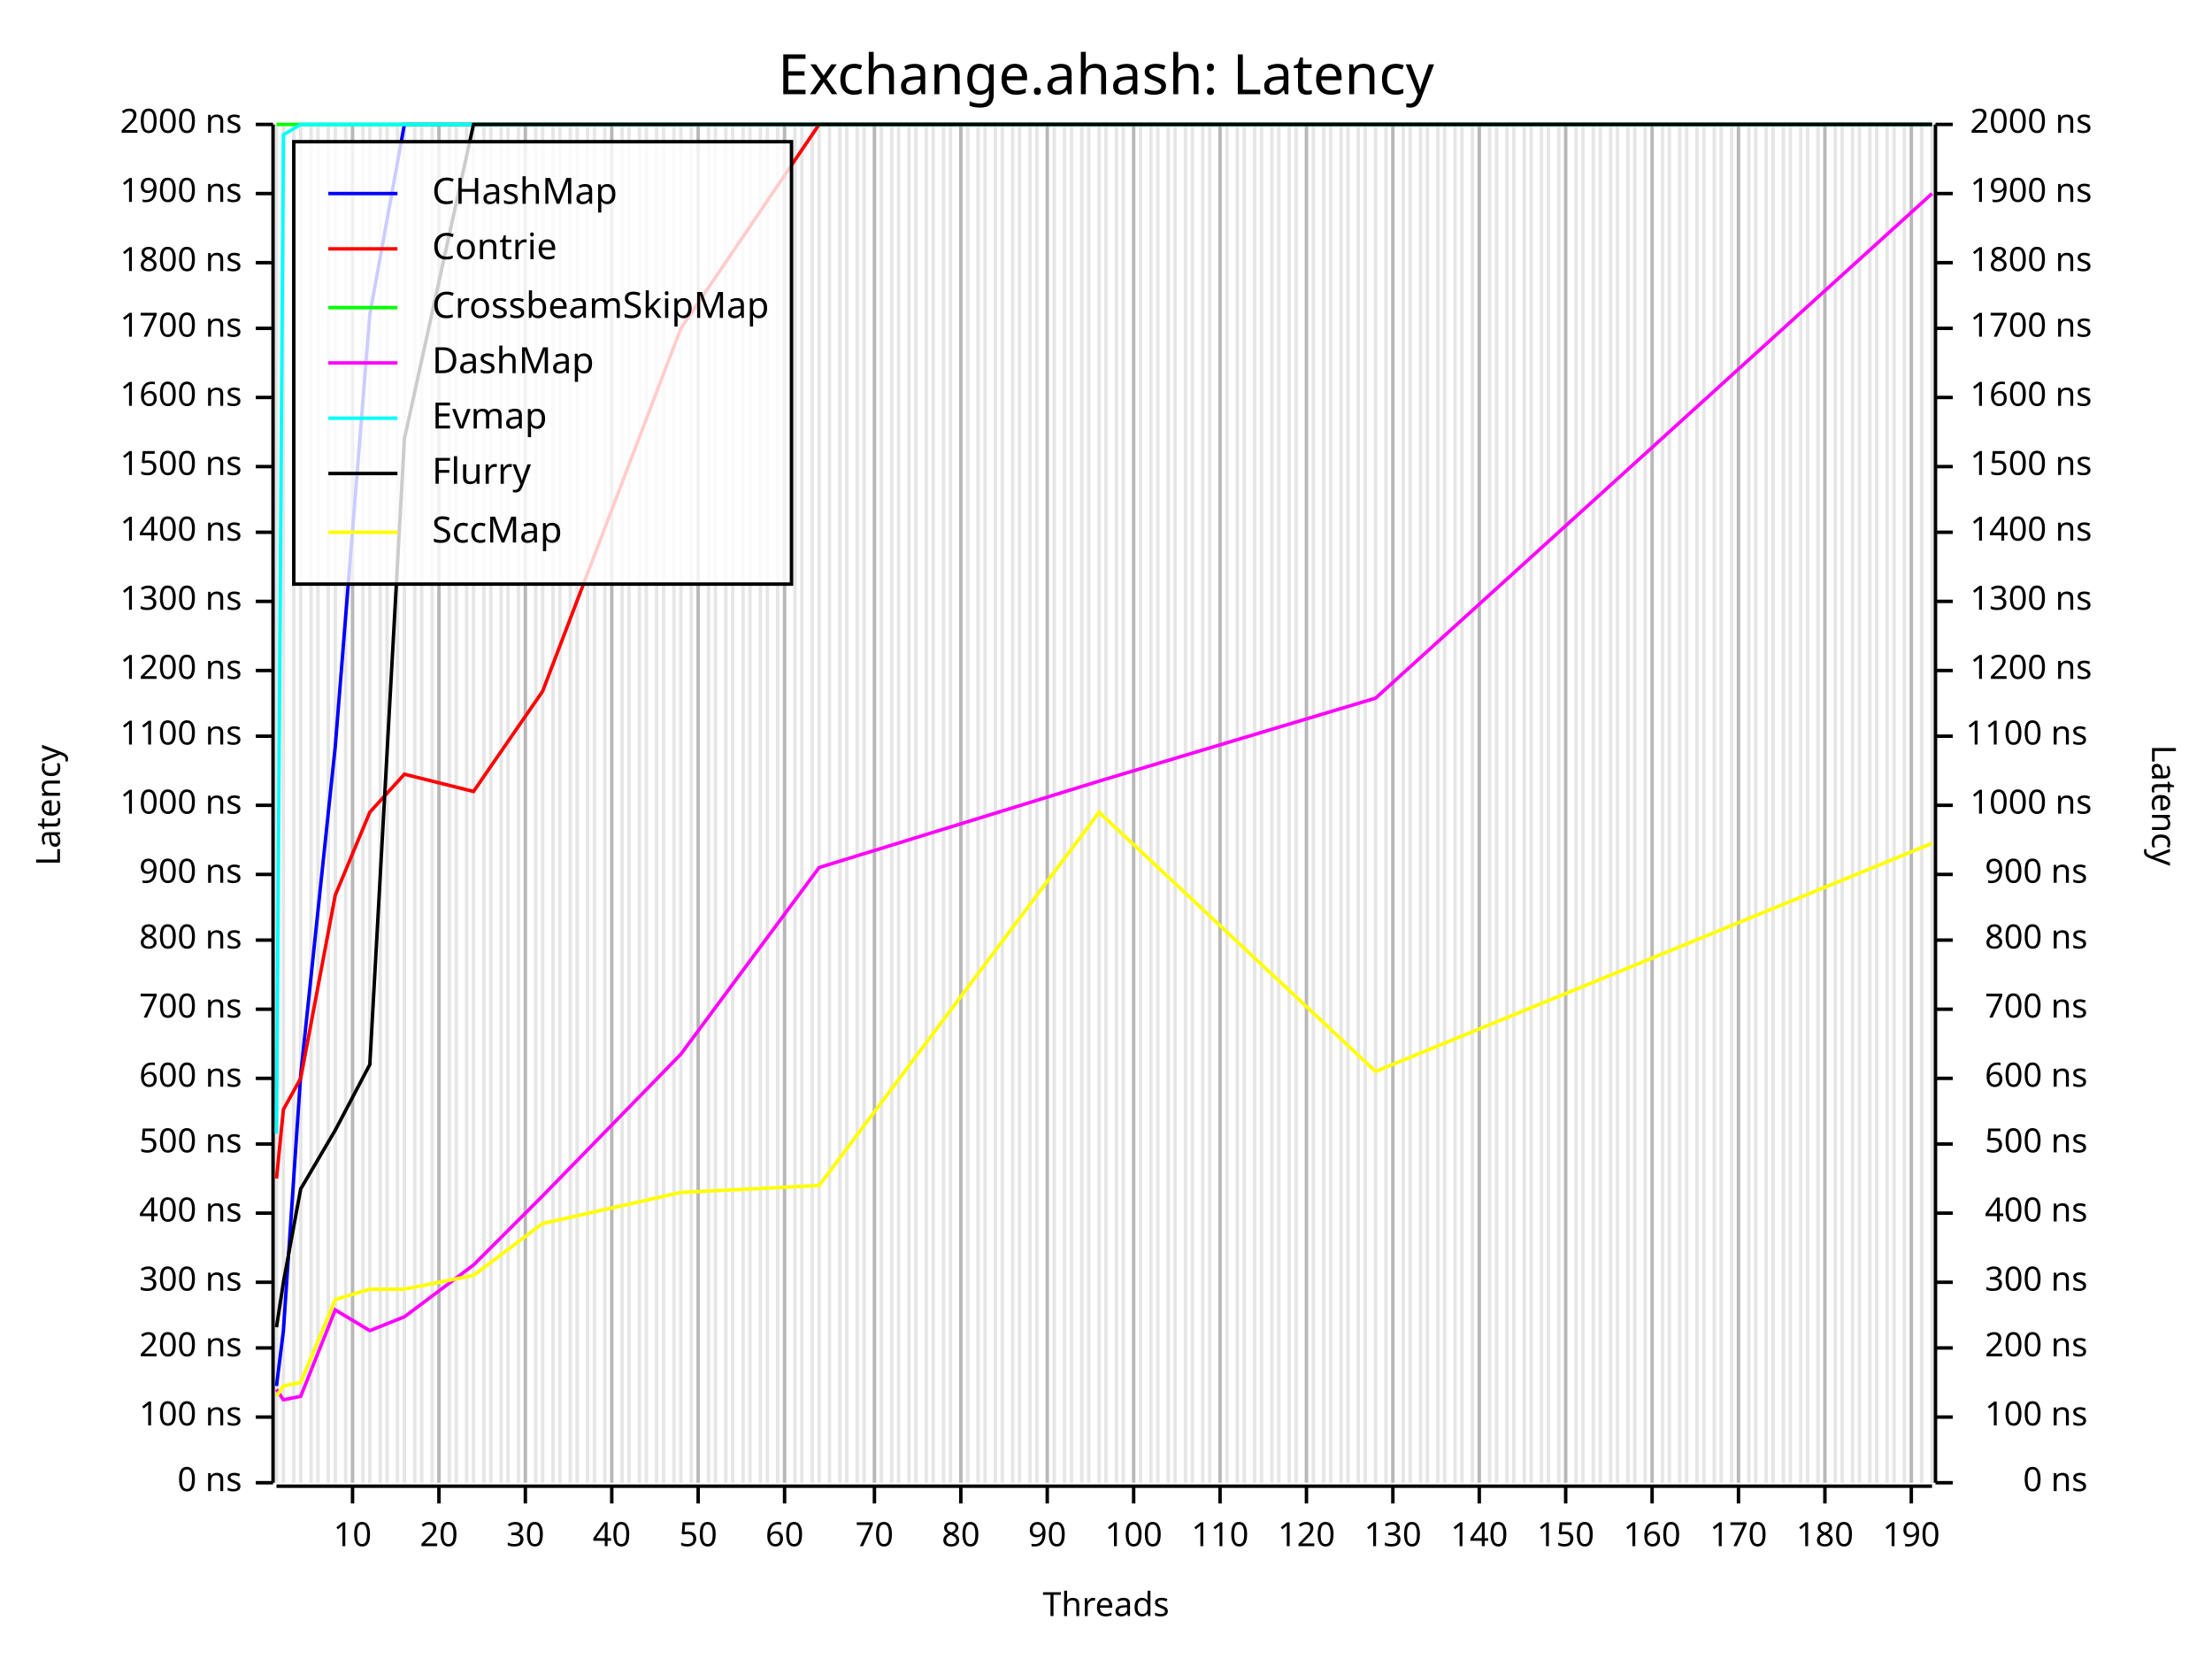
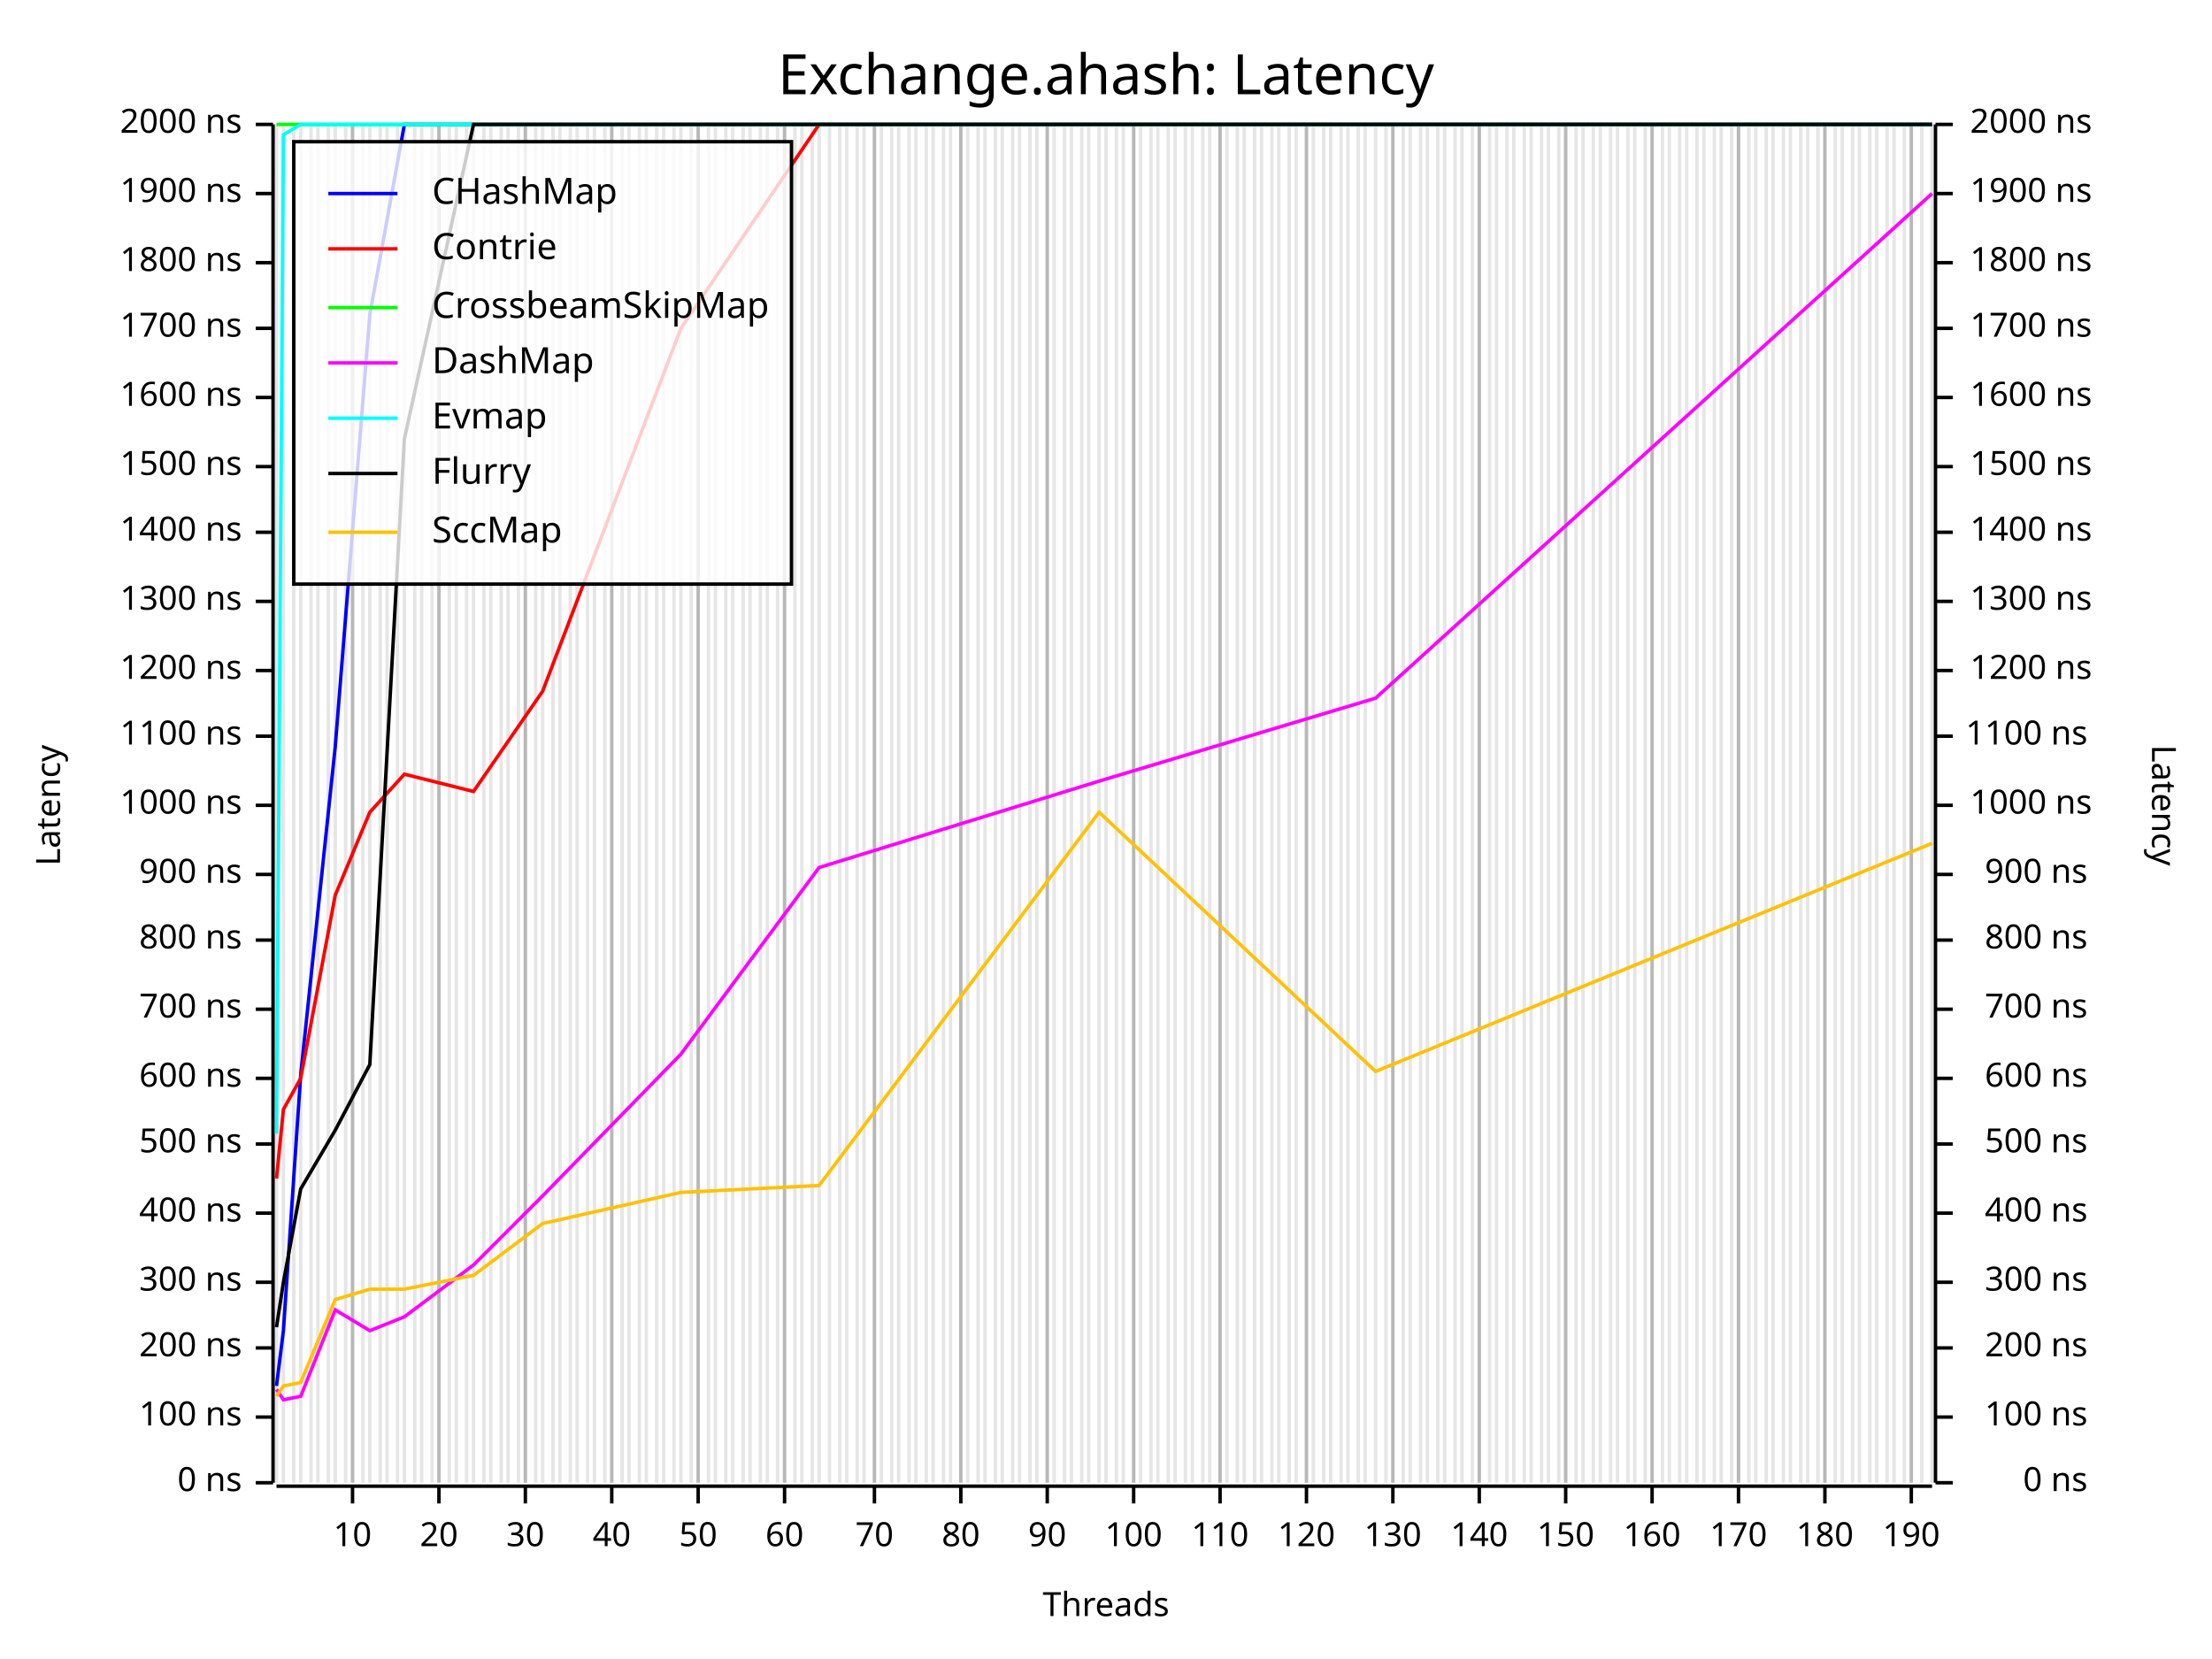
<svg xmlns="http://www.w3.org/2000/svg" width="640" height="480" viewBox="0 0 640 480">
  <rect x="0" y="0" width="640" height="480" opacity="1" fill="#FFFFFF" stroke="none" />
  <text x="320" y="15" dy="0.76em" text-anchor="middle" font-family="Fira Code" font-size="16.129" opacity="1" fill="#000000">
Exchange.ahash: Latency
</text>
  <line opacity="0.1" stroke="#000000" stroke-width="1" x1="80" y1="429" x2="80" y2="36" />
  <line opacity="0.1" stroke="#000000" stroke-width="1" x1="82" y1="429" x2="82" y2="36" />
  <line opacity="0.1" stroke="#000000" stroke-width="1" x1="85" y1="429" x2="85" y2="36" />
  <line opacity="0.1" stroke="#000000" stroke-width="1" x1="87" y1="429" x2="87" y2="36" />
  <line opacity="0.1" stroke="#000000" stroke-width="1" x1="90" y1="429" x2="90" y2="36" />
  <line opacity="0.1" stroke="#000000" stroke-width="1" x1="92" y1="429" x2="92" y2="36" />
  <line opacity="0.1" stroke="#000000" stroke-width="1" x1="95" y1="429" x2="95" y2="36" />
  <line opacity="0.1" stroke="#000000" stroke-width="1" x1="97" y1="429" x2="97" y2="36" />
  <line opacity="0.1" stroke="#000000" stroke-width="1" x1="100" y1="429" x2="100" y2="36" />
  <line opacity="0.1" stroke="#000000" stroke-width="1" x1="102" y1="429" x2="102" y2="36" />
  <line opacity="0.1" stroke="#000000" stroke-width="1" x1="105" y1="429" x2="105" y2="36" />
  <line opacity="0.1" stroke="#000000" stroke-width="1" x1="107" y1="429" x2="107" y2="36" />
  <line opacity="0.1" stroke="#000000" stroke-width="1" x1="110" y1="429" x2="110" y2="36" />
  <line opacity="0.1" stroke="#000000" stroke-width="1" x1="112" y1="429" x2="112" y2="36" />
  <line opacity="0.1" stroke="#000000" stroke-width="1" x1="115" y1="429" x2="115" y2="36" />
  <line opacity="0.1" stroke="#000000" stroke-width="1" x1="117" y1="429" x2="117" y2="36" />
  <line opacity="0.1" stroke="#000000" stroke-width="1" x1="120" y1="429" x2="120" y2="36" />
  <line opacity="0.1" stroke="#000000" stroke-width="1" x1="122" y1="429" x2="122" y2="36" />
  <line opacity="0.1" stroke="#000000" stroke-width="1" x1="125" y1="429" x2="125" y2="36" />
  <line opacity="0.1" stroke="#000000" stroke-width="1" x1="127" y1="429" x2="127" y2="36" />
  <line opacity="0.1" stroke="#000000" stroke-width="1" x1="130" y1="429" x2="130" y2="36" />
  <line opacity="0.1" stroke="#000000" stroke-width="1" x1="132" y1="429" x2="132" y2="36" />
  <line opacity="0.1" stroke="#000000" stroke-width="1" x1="135" y1="429" x2="135" y2="36" />
  <line opacity="0.1" stroke="#000000" stroke-width="1" x1="137" y1="429" x2="137" y2="36" />
  <line opacity="0.1" stroke="#000000" stroke-width="1" x1="140" y1="429" x2="140" y2="36" />
  <line opacity="0.1" stroke="#000000" stroke-width="1" x1="142" y1="429" x2="142" y2="36" />
  <line opacity="0.1" stroke="#000000" stroke-width="1" x1="145" y1="429" x2="145" y2="36" />
  <line opacity="0.1" stroke="#000000" stroke-width="1" x1="147" y1="429" x2="147" y2="36" />
  <line opacity="0.1" stroke="#000000" stroke-width="1" x1="150" y1="429" x2="150" y2="36" />
  <line opacity="0.1" stroke="#000000" stroke-width="1" x1="152" y1="429" x2="152" y2="36" />
  <line opacity="0.1" stroke="#000000" stroke-width="1" x1="155" y1="429" x2="155" y2="36" />
  <line opacity="0.1" stroke="#000000" stroke-width="1" x1="157" y1="429" x2="157" y2="36" />
  <line opacity="0.1" stroke="#000000" stroke-width="1" x1="160" y1="429" x2="160" y2="36" />
  <line opacity="0.1" stroke="#000000" stroke-width="1" x1="162" y1="429" x2="162" y2="36" />
  <line opacity="0.1" stroke="#000000" stroke-width="1" x1="165" y1="429" x2="165" y2="36" />
  <line opacity="0.1" stroke="#000000" stroke-width="1" x1="167" y1="429" x2="167" y2="36" />
  <line opacity="0.1" stroke="#000000" stroke-width="1" x1="170" y1="429" x2="170" y2="36" />
  <line opacity="0.1" stroke="#000000" stroke-width="1" x1="172" y1="429" x2="172" y2="36" />
  <line opacity="0.1" stroke="#000000" stroke-width="1" x1="175" y1="429" x2="175" y2="36" />
  <line opacity="0.1" stroke="#000000" stroke-width="1" x1="177" y1="429" x2="177" y2="36" />
  <line opacity="0.1" stroke="#000000" stroke-width="1" x1="180" y1="429" x2="180" y2="36" />
  <line opacity="0.1" stroke="#000000" stroke-width="1" x1="182" y1="429" x2="182" y2="36" />
  <line opacity="0.1" stroke="#000000" stroke-width="1" x1="185" y1="429" x2="185" y2="36" />
  <line opacity="0.1" stroke="#000000" stroke-width="1" x1="187" y1="429" x2="187" y2="36" />
  <line opacity="0.1" stroke="#000000" stroke-width="1" x1="190" y1="429" x2="190" y2="36" />
  <line opacity="0.1" stroke="#000000" stroke-width="1" x1="192" y1="429" x2="192" y2="36" />
  <line opacity="0.1" stroke="#000000" stroke-width="1" x1="195" y1="429" x2="195" y2="36" />
  <line opacity="0.1" stroke="#000000" stroke-width="1" x1="197" y1="429" x2="197" y2="36" />
  <line opacity="0.1" stroke="#000000" stroke-width="1" x1="200" y1="429" x2="200" y2="36" />
  <line opacity="0.1" stroke="#000000" stroke-width="1" x1="202" y1="429" x2="202" y2="36" />
  <line opacity="0.1" stroke="#000000" stroke-width="1" x1="205" y1="429" x2="205" y2="36" />
  <line opacity="0.1" stroke="#000000" stroke-width="1" x1="207" y1="429" x2="207" y2="36" />
  <line opacity="0.1" stroke="#000000" stroke-width="1" x1="210" y1="429" x2="210" y2="36" />
  <line opacity="0.1" stroke="#000000" stroke-width="1" x1="212" y1="429" x2="212" y2="36" />
  <line opacity="0.1" stroke="#000000" stroke-width="1" x1="215" y1="429" x2="215" y2="36" />
  <line opacity="0.1" stroke="#000000" stroke-width="1" x1="217" y1="429" x2="217" y2="36" />
  <line opacity="0.1" stroke="#000000" stroke-width="1" x1="220" y1="429" x2="220" y2="36" />
  <line opacity="0.1" stroke="#000000" stroke-width="1" x1="222" y1="429" x2="222" y2="36" />
  <line opacity="0.1" stroke="#000000" stroke-width="1" x1="225" y1="429" x2="225" y2="36" />
  <line opacity="0.1" stroke="#000000" stroke-width="1" x1="227" y1="429" x2="227" y2="36" />
  <line opacity="0.1" stroke="#000000" stroke-width="1" x1="230" y1="429" x2="230" y2="36" />
  <line opacity="0.1" stroke="#000000" stroke-width="1" x1="232" y1="429" x2="232" y2="36" />
  <line opacity="0.1" stroke="#000000" stroke-width="1" x1="235" y1="429" x2="235" y2="36" />
  <line opacity="0.1" stroke="#000000" stroke-width="1" x1="237" y1="429" x2="237" y2="36" />
  <line opacity="0.1" stroke="#000000" stroke-width="1" x1="240" y1="429" x2="240" y2="36" />
  <line opacity="0.1" stroke="#000000" stroke-width="1" x1="243" y1="429" x2="243" y2="36" />
  <line opacity="0.1" stroke="#000000" stroke-width="1" x1="245" y1="429" x2="245" y2="36" />
  <line opacity="0.1" stroke="#000000" stroke-width="1" x1="248" y1="429" x2="248" y2="36" />
  <line opacity="0.1" stroke="#000000" stroke-width="1" x1="250" y1="429" x2="250" y2="36" />
  <line opacity="0.1" stroke="#000000" stroke-width="1" x1="253" y1="429" x2="253" y2="36" />
  <line opacity="0.1" stroke="#000000" stroke-width="1" x1="255" y1="429" x2="255" y2="36" />
  <line opacity="0.1" stroke="#000000" stroke-width="1" x1="258" y1="429" x2="258" y2="36" />
  <line opacity="0.1" stroke="#000000" stroke-width="1" x1="260" y1="429" x2="260" y2="36" />
  <line opacity="0.1" stroke="#000000" stroke-width="1" x1="263" y1="429" x2="263" y2="36" />
  <line opacity="0.1" stroke="#000000" stroke-width="1" x1="265" y1="429" x2="265" y2="36" />
  <line opacity="0.1" stroke="#000000" stroke-width="1" x1="268" y1="429" x2="268" y2="36" />
  <line opacity="0.1" stroke="#000000" stroke-width="1" x1="270" y1="429" x2="270" y2="36" />
  <line opacity="0.1" stroke="#000000" stroke-width="1" x1="273" y1="429" x2="273" y2="36" />
  <line opacity="0.1" stroke="#000000" stroke-width="1" x1="275" y1="429" x2="275" y2="36" />
  <line opacity="0.1" stroke="#000000" stroke-width="1" x1="278" y1="429" x2="278" y2="36" />
  <line opacity="0.1" stroke="#000000" stroke-width="1" x1="280" y1="429" x2="280" y2="36" />
  <line opacity="0.1" stroke="#000000" stroke-width="1" x1="283" y1="429" x2="283" y2="36" />
  <line opacity="0.1" stroke="#000000" stroke-width="1" x1="285" y1="429" x2="285" y2="36" />
  <line opacity="0.1" stroke="#000000" stroke-width="1" x1="288" y1="429" x2="288" y2="36" />
  <line opacity="0.1" stroke="#000000" stroke-width="1" x1="290" y1="429" x2="290" y2="36" />
  <line opacity="0.1" stroke="#000000" stroke-width="1" x1="293" y1="429" x2="293" y2="36" />
  <line opacity="0.1" stroke="#000000" stroke-width="1" x1="295" y1="429" x2="295" y2="36" />
  <line opacity="0.1" stroke="#000000" stroke-width="1" x1="298" y1="429" x2="298" y2="36" />
  <line opacity="0.1" stroke="#000000" stroke-width="1" x1="300" y1="429" x2="300" y2="36" />
  <line opacity="0.1" stroke="#000000" stroke-width="1" x1="303" y1="429" x2="303" y2="36" />
  <line opacity="0.1" stroke="#000000" stroke-width="1" x1="305" y1="429" x2="305" y2="36" />
  <line opacity="0.1" stroke="#000000" stroke-width="1" x1="308" y1="429" x2="308" y2="36" />
  <line opacity="0.1" stroke="#000000" stroke-width="1" x1="310" y1="429" x2="310" y2="36" />
  <line opacity="0.1" stroke="#000000" stroke-width="1" x1="313" y1="429" x2="313" y2="36" />
  <line opacity="0.1" stroke="#000000" stroke-width="1" x1="315" y1="429" x2="315" y2="36" />
  <line opacity="0.1" stroke="#000000" stroke-width="1" x1="318" y1="429" x2="318" y2="36" />
  <line opacity="0.1" stroke="#000000" stroke-width="1" x1="320" y1="429" x2="320" y2="36" />
  <line opacity="0.1" stroke="#000000" stroke-width="1" x1="323" y1="429" x2="323" y2="36" />
  <line opacity="0.1" stroke="#000000" stroke-width="1" x1="325" y1="429" x2="325" y2="36" />
  <line opacity="0.1" stroke="#000000" stroke-width="1" x1="328" y1="429" x2="328" y2="36" />
  <line opacity="0.1" stroke="#000000" stroke-width="1" x1="330" y1="429" x2="330" y2="36" />
  <line opacity="0.1" stroke="#000000" stroke-width="1" x1="333" y1="429" x2="333" y2="36" />
  <line opacity="0.1" stroke="#000000" stroke-width="1" x1="335" y1="429" x2="335" y2="36" />
  <line opacity="0.1" stroke="#000000" stroke-width="1" x1="338" y1="429" x2="338" y2="36" />
  <line opacity="0.1" stroke="#000000" stroke-width="1" x1="340" y1="429" x2="340" y2="36" />
  <line opacity="0.1" stroke="#000000" stroke-width="1" x1="343" y1="429" x2="343" y2="36" />
  <line opacity="0.1" stroke="#000000" stroke-width="1" x1="345" y1="429" x2="345" y2="36" />
  <line opacity="0.1" stroke="#000000" stroke-width="1" x1="348" y1="429" x2="348" y2="36" />
  <line opacity="0.1" stroke="#000000" stroke-width="1" x1="350" y1="429" x2="350" y2="36" />
  <line opacity="0.1" stroke="#000000" stroke-width="1" x1="353" y1="429" x2="353" y2="36" />
  <line opacity="0.1" stroke="#000000" stroke-width="1" x1="355" y1="429" x2="355" y2="36" />
  <line opacity="0.1" stroke="#000000" stroke-width="1" x1="358" y1="429" x2="358" y2="36" />
  <line opacity="0.1" stroke="#000000" stroke-width="1" x1="360" y1="429" x2="360" y2="36" />
  <line opacity="0.1" stroke="#000000" stroke-width="1" x1="363" y1="429" x2="363" y2="36" />
  <line opacity="0.1" stroke="#000000" stroke-width="1" x1="365" y1="429" x2="365" y2="36" />
  <line opacity="0.1" stroke="#000000" stroke-width="1" x1="368" y1="429" x2="368" y2="36" />
  <line opacity="0.1" stroke="#000000" stroke-width="1" x1="370" y1="429" x2="370" y2="36" />
  <line opacity="0.1" stroke="#000000" stroke-width="1" x1="373" y1="429" x2="373" y2="36" />
  <line opacity="0.1" stroke="#000000" stroke-width="1" x1="375" y1="429" x2="375" y2="36" />
  <line opacity="0.1" stroke="#000000" stroke-width="1" x1="378" y1="429" x2="378" y2="36" />
  <line opacity="0.1" stroke="#000000" stroke-width="1" x1="380" y1="429" x2="380" y2="36" />
  <line opacity="0.1" stroke="#000000" stroke-width="1" x1="383" y1="429" x2="383" y2="36" />
  <line opacity="0.1" stroke="#000000" stroke-width="1" x1="385" y1="429" x2="385" y2="36" />
  <line opacity="0.1" stroke="#000000" stroke-width="1" x1="388" y1="429" x2="388" y2="36" />
  <line opacity="0.1" stroke="#000000" stroke-width="1" x1="390" y1="429" x2="390" y2="36" />
  <line opacity="0.1" stroke="#000000" stroke-width="1" x1="393" y1="429" x2="393" y2="36" />
  <line opacity="0.1" stroke="#000000" stroke-width="1" x1="395" y1="429" x2="395" y2="36" />
  <line opacity="0.1" stroke="#000000" stroke-width="1" x1="398" y1="429" x2="398" y2="36" />
  <line opacity="0.1" stroke="#000000" stroke-width="1" x1="401" y1="429" x2="401" y2="36" />
  <line opacity="0.1" stroke="#000000" stroke-width="1" x1="403" y1="429" x2="403" y2="36" />
  <line opacity="0.1" stroke="#000000" stroke-width="1" x1="406" y1="429" x2="406" y2="36" />
  <line opacity="0.1" stroke="#000000" stroke-width="1" x1="408" y1="429" x2="408" y2="36" />
  <line opacity="0.1" stroke="#000000" stroke-width="1" x1="411" y1="429" x2="411" y2="36" />
  <line opacity="0.1" stroke="#000000" stroke-width="1" x1="413" y1="429" x2="413" y2="36" />
  <line opacity="0.1" stroke="#000000" stroke-width="1" x1="416" y1="429" x2="416" y2="36" />
  <line opacity="0.1" stroke="#000000" stroke-width="1" x1="418" y1="429" x2="418" y2="36" />
  <line opacity="0.1" stroke="#000000" stroke-width="1" x1="421" y1="429" x2="421" y2="36" />
  <line opacity="0.1" stroke="#000000" stroke-width="1" x1="423" y1="429" x2="423" y2="36" />
  <line opacity="0.1" stroke="#000000" stroke-width="1" x1="426" y1="429" x2="426" y2="36" />
  <line opacity="0.1" stroke="#000000" stroke-width="1" x1="428" y1="429" x2="428" y2="36" />
  <line opacity="0.1" stroke="#000000" stroke-width="1" x1="431" y1="429" x2="431" y2="36" />
  <line opacity="0.1" stroke="#000000" stroke-width="1" x1="433" y1="429" x2="433" y2="36" />
  <line opacity="0.1" stroke="#000000" stroke-width="1" x1="436" y1="429" x2="436" y2="36" />
  <line opacity="0.1" stroke="#000000" stroke-width="1" x1="438" y1="429" x2="438" y2="36" />
  <line opacity="0.1" stroke="#000000" stroke-width="1" x1="441" y1="429" x2="441" y2="36" />
  <line opacity="0.1" stroke="#000000" stroke-width="1" x1="443" y1="429" x2="443" y2="36" />
  <line opacity="0.1" stroke="#000000" stroke-width="1" x1="446" y1="429" x2="446" y2="36" />
  <line opacity="0.1" stroke="#000000" stroke-width="1" x1="448" y1="429" x2="448" y2="36" />
  <line opacity="0.1" stroke="#000000" stroke-width="1" x1="451" y1="429" x2="451" y2="36" />
  <line opacity="0.1" stroke="#000000" stroke-width="1" x1="453" y1="429" x2="453" y2="36" />
  <line opacity="0.1" stroke="#000000" stroke-width="1" x1="456" y1="429" x2="456" y2="36" />
  <line opacity="0.1" stroke="#000000" stroke-width="1" x1="458" y1="429" x2="458" y2="36" />
  <line opacity="0.1" stroke="#000000" stroke-width="1" x1="461" y1="429" x2="461" y2="36" />
  <line opacity="0.1" stroke="#000000" stroke-width="1" x1="463" y1="429" x2="463" y2="36" />
  <line opacity="0.1" stroke="#000000" stroke-width="1" x1="466" y1="429" x2="466" y2="36" />
  <line opacity="0.1" stroke="#000000" stroke-width="1" x1="468" y1="429" x2="468" y2="36" />
  <line opacity="0.1" stroke="#000000" stroke-width="1" x1="471" y1="429" x2="471" y2="36" />
  <line opacity="0.1" stroke="#000000" stroke-width="1" x1="473" y1="429" x2="473" y2="36" />
  <line opacity="0.1" stroke="#000000" stroke-width="1" x1="476" y1="429" x2="476" y2="36" />
  <line opacity="0.1" stroke="#000000" stroke-width="1" x1="478" y1="429" x2="478" y2="36" />
  <line opacity="0.1" stroke="#000000" stroke-width="1" x1="481" y1="429" x2="481" y2="36" />
  <line opacity="0.1" stroke="#000000" stroke-width="1" x1="483" y1="429" x2="483" y2="36" />
  <line opacity="0.1" stroke="#000000" stroke-width="1" x1="486" y1="429" x2="486" y2="36" />
  <line opacity="0.1" stroke="#000000" stroke-width="1" x1="488" y1="429" x2="488" y2="36" />
  <line opacity="0.1" stroke="#000000" stroke-width="1" x1="491" y1="429" x2="491" y2="36" />
  <line opacity="0.1" stroke="#000000" stroke-width="1" x1="493" y1="429" x2="493" y2="36" />
  <line opacity="0.1" stroke="#000000" stroke-width="1" x1="496" y1="429" x2="496" y2="36" />
  <line opacity="0.1" stroke="#000000" stroke-width="1" x1="498" y1="429" x2="498" y2="36" />
  <line opacity="0.1" stroke="#000000" stroke-width="1" x1="501" y1="429" x2="501" y2="36" />
  <line opacity="0.1" stroke="#000000" stroke-width="1" x1="503" y1="429" x2="503" y2="36" />
  <line opacity="0.1" stroke="#000000" stroke-width="1" x1="506" y1="429" x2="506" y2="36" />
  <line opacity="0.1" stroke="#000000" stroke-width="1" x1="508" y1="429" x2="508" y2="36" />
  <line opacity="0.1" stroke="#000000" stroke-width="1" x1="511" y1="429" x2="511" y2="36" />
  <line opacity="0.1" stroke="#000000" stroke-width="1" x1="513" y1="429" x2="513" y2="36" />
  <line opacity="0.1" stroke="#000000" stroke-width="1" x1="516" y1="429" x2="516" y2="36" />
  <line opacity="0.1" stroke="#000000" stroke-width="1" x1="518" y1="429" x2="518" y2="36" />
  <line opacity="0.1" stroke="#000000" stroke-width="1" x1="521" y1="429" x2="521" y2="36" />
  <line opacity="0.1" stroke="#000000" stroke-width="1" x1="523" y1="429" x2="523" y2="36" />
  <line opacity="0.1" stroke="#000000" stroke-width="1" x1="526" y1="429" x2="526" y2="36" />
  <line opacity="0.1" stroke="#000000" stroke-width="1" x1="528" y1="429" x2="528" y2="36" />
  <line opacity="0.1" stroke="#000000" stroke-width="1" x1="531" y1="429" x2="531" y2="36" />
  <line opacity="0.1" stroke="#000000" stroke-width="1" x1="533" y1="429" x2="533" y2="36" />
  <line opacity="0.1" stroke="#000000" stroke-width="1" x1="536" y1="429" x2="536" y2="36" />
  <line opacity="0.1" stroke="#000000" stroke-width="1" x1="538" y1="429" x2="538" y2="36" />
  <line opacity="0.1" stroke="#000000" stroke-width="1" x1="541" y1="429" x2="541" y2="36" />
  <line opacity="0.1" stroke="#000000" stroke-width="1" x1="543" y1="429" x2="543" y2="36" />
  <line opacity="0.1" stroke="#000000" stroke-width="1" x1="546" y1="429" x2="546" y2="36" />
  <line opacity="0.1" stroke="#000000" stroke-width="1" x1="548" y1="429" x2="548" y2="36" />
  <line opacity="0.1" stroke="#000000" stroke-width="1" x1="551" y1="429" x2="551" y2="36" />
  <line opacity="0.1" stroke="#000000" stroke-width="1" x1="553" y1="429" x2="553" y2="36" />
  <line opacity="0.1" stroke="#000000" stroke-width="1" x1="556" y1="429" x2="556" y2="36" />
  <line opacity="0.1" stroke="#000000" stroke-width="1" x1="559" y1="429" x2="559" y2="36" />
  <text x="10" y="233" dy="0.76em" text-anchor="middle" font-family="sans-serif" font-size="9.677" opacity="1" fill="#000000" transform="rotate(270, 10, 233)">
Latency
</text>
  <text x="320" y="470" dy="-0.5ex" text-anchor="middle" font-family="sans-serif" font-size="9.677" opacity="1" fill="#000000">
Threads
</text>
  <text x="630" y="233" dy="0.76em" text-anchor="middle" font-family="sans-serif" font-size="9.677" opacity="1" fill="#000000" transform="rotate(90, 630, 233)">
Latency
</text>
  <line opacity="0.2" stroke="#000000" stroke-width="1" x1="102" y1="429" x2="102" y2="36" />
  <line opacity="0.2" stroke="#000000" stroke-width="1" x1="127" y1="429" x2="127" y2="36" />
  <line opacity="0.2" stroke="#000000" stroke-width="1" x1="152" y1="429" x2="152" y2="36" />
  <line opacity="0.2" stroke="#000000" stroke-width="1" x1="177" y1="429" x2="177" y2="36" />
  <line opacity="0.2" stroke="#000000" stroke-width="1" x1="202" y1="429" x2="202" y2="36" />
  <line opacity="0.2" stroke="#000000" stroke-width="1" x1="227" y1="429" x2="227" y2="36" />
  <line opacity="0.2" stroke="#000000" stroke-width="1" x1="253" y1="429" x2="253" y2="36" />
  <line opacity="0.2" stroke="#000000" stroke-width="1" x1="278" y1="429" x2="278" y2="36" />
  <line opacity="0.2" stroke="#000000" stroke-width="1" x1="303" y1="429" x2="303" y2="36" />
  <line opacity="0.2" stroke="#000000" stroke-width="1" x1="328" y1="429" x2="328" y2="36" />
  <line opacity="0.2" stroke="#000000" stroke-width="1" x1="353" y1="429" x2="353" y2="36" />
  <line opacity="0.2" stroke="#000000" stroke-width="1" x1="378" y1="429" x2="378" y2="36" />
  <line opacity="0.2" stroke="#000000" stroke-width="1" x1="403" y1="429" x2="403" y2="36" />
  <line opacity="0.2" stroke="#000000" stroke-width="1" x1="428" y1="429" x2="428" y2="36" />
  <line opacity="0.2" stroke="#000000" stroke-width="1" x1="453" y1="429" x2="453" y2="36" />
  <line opacity="0.2" stroke="#000000" stroke-width="1" x1="478" y1="429" x2="478" y2="36" />
  <line opacity="0.2" stroke="#000000" stroke-width="1" x1="503" y1="429" x2="503" y2="36" />
  <line opacity="0.2" stroke="#000000" stroke-width="1" x1="528" y1="429" x2="528" y2="36" />
  <line opacity="0.2" stroke="#000000" stroke-width="1" x1="553" y1="429" x2="553" y2="36" />
  <polyline fill="none" opacity="1" stroke="#000000" stroke-width="1" points="79,36 79,429 " />
  <text x="70" y="429" dy="0.5ex" text-anchor="end" font-family="sans-serif" font-size="9.677" opacity="1" fill="#000000">
0 ns
</text>
  <polyline fill="none" opacity="1" stroke="#000000" stroke-width="1" points="74,429 79,429 " />
  <text x="70" y="410" dy="0.5ex" text-anchor="end" font-family="sans-serif" font-size="9.677" opacity="1" fill="#000000">
100 ns
</text>
  <polyline fill="none" opacity="1" stroke="#000000" stroke-width="1" points="74,410 79,410 " />
  <text x="70" y="390" dy="0.5ex" text-anchor="end" font-family="sans-serif" font-size="9.677" opacity="1" fill="#000000">
200 ns
</text>
  <polyline fill="none" opacity="1" stroke="#000000" stroke-width="1" points="74,390 79,390 " />
  <text x="70" y="371" dy="0.5ex" text-anchor="end" font-family="sans-serif" font-size="9.677" opacity="1" fill="#000000">
300 ns
</text>
  <polyline fill="none" opacity="1" stroke="#000000" stroke-width="1" points="74,371 79,371 " />
  <text x="70" y="351" dy="0.5ex" text-anchor="end" font-family="sans-serif" font-size="9.677" opacity="1" fill="#000000">
400 ns
</text>
  <polyline fill="none" opacity="1" stroke="#000000" stroke-width="1" points="74,351 79,351 " />
  <text x="70" y="331" dy="0.5ex" text-anchor="end" font-family="sans-serif" font-size="9.677" opacity="1" fill="#000000">
500 ns
</text>
  <polyline fill="none" opacity="1" stroke="#000000" stroke-width="1" points="74,331 79,331 " />
  <text x="70" y="312" dy="0.5ex" text-anchor="end" font-family="sans-serif" font-size="9.677" opacity="1" fill="#000000">
600 ns
</text>
  <polyline fill="none" opacity="1" stroke="#000000" stroke-width="1" points="74,312 79,312 " />
  <text x="70" y="292" dy="0.5ex" text-anchor="end" font-family="sans-serif" font-size="9.677" opacity="1" fill="#000000">
700 ns
</text>
  <polyline fill="none" opacity="1" stroke="#000000" stroke-width="1" points="74,292 79,292 " />
  <text x="70" y="272" dy="0.5ex" text-anchor="end" font-family="sans-serif" font-size="9.677" opacity="1" fill="#000000">
800 ns
</text>
  <polyline fill="none" opacity="1" stroke="#000000" stroke-width="1" points="74,272 79,272 " />
  <text x="70" y="253" dy="0.5ex" text-anchor="end" font-family="sans-serif" font-size="9.677" opacity="1" fill="#000000">
900 ns
</text>
  <polyline fill="none" opacity="1" stroke="#000000" stroke-width="1" points="74,253 79,253 " />
  <text x="70" y="233" dy="0.5ex" text-anchor="end" font-family="sans-serif" font-size="9.677" opacity="1" fill="#000000">
1000 ns
</text>
  <polyline fill="none" opacity="1" stroke="#000000" stroke-width="1" points="74,233 79,233 " />
  <text x="70" y="213" dy="0.5ex" text-anchor="end" font-family="sans-serif" font-size="9.677" opacity="1" fill="#000000">
1100 ns
</text>
  <polyline fill="none" opacity="1" stroke="#000000" stroke-width="1" points="74,213 79,213 " />
  <text x="70" y="194" dy="0.5ex" text-anchor="end" font-family="sans-serif" font-size="9.677" opacity="1" fill="#000000">
1200 ns
</text>
  <polyline fill="none" opacity="1" stroke="#000000" stroke-width="1" points="74,194 79,194 " />
  <text x="70" y="174" dy="0.5ex" text-anchor="end" font-family="sans-serif" font-size="9.677" opacity="1" fill="#000000">
1300 ns
</text>
  <polyline fill="none" opacity="1" stroke="#000000" stroke-width="1" points="74,174 79,174 " />
  <text x="70" y="154" dy="0.5ex" text-anchor="end" font-family="sans-serif" font-size="9.677" opacity="1" fill="#000000">
1400 ns
</text>
  <polyline fill="none" opacity="1" stroke="#000000" stroke-width="1" points="74,154 79,154 " />
  <text x="70" y="135" dy="0.5ex" text-anchor="end" font-family="sans-serif" font-size="9.677" opacity="1" fill="#000000">
1500 ns
</text>
  <polyline fill="none" opacity="1" stroke="#000000" stroke-width="1" points="74,135 79,135 " />
  <text x="70" y="115" dy="0.5ex" text-anchor="end" font-family="sans-serif" font-size="9.677" opacity="1" fill="#000000">
1600 ns
</text>
  <polyline fill="none" opacity="1" stroke="#000000" stroke-width="1" points="74,115 79,115 " />
  <text x="70" y="95" dy="0.5ex" text-anchor="end" font-family="sans-serif" font-size="9.677" opacity="1" fill="#000000">
1700 ns
</text>
  <polyline fill="none" opacity="1" stroke="#000000" stroke-width="1" points="74,95 79,95 " />
  <text x="70" y="76" dy="0.5ex" text-anchor="end" font-family="sans-serif" font-size="9.677" opacity="1" fill="#000000">
1800 ns
</text>
  <polyline fill="none" opacity="1" stroke="#000000" stroke-width="1" points="74,76 79,76 " />
  <text x="70" y="56" dy="0.5ex" text-anchor="end" font-family="sans-serif" font-size="9.677" opacity="1" fill="#000000">
1900 ns
</text>
  <polyline fill="none" opacity="1" stroke="#000000" stroke-width="1" points="74,56 79,56 " />
  <text x="70" y="36" dy="0.5ex" text-anchor="end" font-family="sans-serif" font-size="9.677" opacity="1" fill="#000000">
2000 ns
</text>
  <polyline fill="none" opacity="1" stroke="#000000" stroke-width="1" points="74,36 79,36 " />
  <polyline fill="none" opacity="1" stroke="#000000" stroke-width="1" points="80,430 559,430 " />
  <text x="102" y="440" dy="0.76em" text-anchor="middle" font-family="sans-serif" font-size="9.677" opacity="1" fill="#000000">
10
</text>
  <polyline fill="none" opacity="1" stroke="#000000" stroke-width="1" points="102,430 102,435 " />
  <text x="127" y="440" dy="0.76em" text-anchor="middle" font-family="sans-serif" font-size="9.677" opacity="1" fill="#000000">
20
</text>
  <polyline fill="none" opacity="1" stroke="#000000" stroke-width="1" points="127,430 127,435 " />
  <text x="152" y="440" dy="0.76em" text-anchor="middle" font-family="sans-serif" font-size="9.677" opacity="1" fill="#000000">
30
</text>
  <polyline fill="none" opacity="1" stroke="#000000" stroke-width="1" points="152,430 152,435 " />
  <text x="177" y="440" dy="0.76em" text-anchor="middle" font-family="sans-serif" font-size="9.677" opacity="1" fill="#000000">
40
</text>
  <polyline fill="none" opacity="1" stroke="#000000" stroke-width="1" points="177,430 177,435 " />
  <text x="202" y="440" dy="0.76em" text-anchor="middle" font-family="sans-serif" font-size="9.677" opacity="1" fill="#000000">
50
</text>
  <polyline fill="none" opacity="1" stroke="#000000" stroke-width="1" points="202,430 202,435 " />
  <text x="227" y="440" dy="0.76em" text-anchor="middle" font-family="sans-serif" font-size="9.677" opacity="1" fill="#000000">
60
</text>
  <polyline fill="none" opacity="1" stroke="#000000" stroke-width="1" points="227,430 227,435 " />
  <text x="253" y="440" dy="0.76em" text-anchor="middle" font-family="sans-serif" font-size="9.677" opacity="1" fill="#000000">
70
</text>
  <polyline fill="none" opacity="1" stroke="#000000" stroke-width="1" points="253,430 253,435 " />
  <text x="278" y="440" dy="0.76em" text-anchor="middle" font-family="sans-serif" font-size="9.677" opacity="1" fill="#000000">
80
</text>
  <polyline fill="none" opacity="1" stroke="#000000" stroke-width="1" points="278,430 278,435 " />
  <text x="303" y="440" dy="0.76em" text-anchor="middle" font-family="sans-serif" font-size="9.677" opacity="1" fill="#000000">
90
</text>
  <polyline fill="none" opacity="1" stroke="#000000" stroke-width="1" points="303,430 303,435 " />
  <text x="328" y="440" dy="0.76em" text-anchor="middle" font-family="sans-serif" font-size="9.677" opacity="1" fill="#000000">
100
</text>
  <polyline fill="none" opacity="1" stroke="#000000" stroke-width="1" points="328,430 328,435 " />
  <text x="353" y="440" dy="0.76em" text-anchor="middle" font-family="sans-serif" font-size="9.677" opacity="1" fill="#000000">
110
</text>
  <polyline fill="none" opacity="1" stroke="#000000" stroke-width="1" points="353,430 353,435 " />
  <text x="378" y="440" dy="0.76em" text-anchor="middle" font-family="sans-serif" font-size="9.677" opacity="1" fill="#000000">
120
</text>
  <polyline fill="none" opacity="1" stroke="#000000" stroke-width="1" points="378,430 378,435 " />
  <text x="403" y="440" dy="0.76em" text-anchor="middle" font-family="sans-serif" font-size="9.677" opacity="1" fill="#000000">
130
</text>
  <polyline fill="none" opacity="1" stroke="#000000" stroke-width="1" points="403,430 403,435 " />
  <text x="428" y="440" dy="0.76em" text-anchor="middle" font-family="sans-serif" font-size="9.677" opacity="1" fill="#000000">
140
</text>
  <polyline fill="none" opacity="1" stroke="#000000" stroke-width="1" points="428,430 428,435 " />
  <text x="453" y="440" dy="0.76em" text-anchor="middle" font-family="sans-serif" font-size="9.677" opacity="1" fill="#000000">
150
</text>
  <polyline fill="none" opacity="1" stroke="#000000" stroke-width="1" points="453,430 453,435 " />
  <text x="478" y="440" dy="0.76em" text-anchor="middle" font-family="sans-serif" font-size="9.677" opacity="1" fill="#000000">
160
</text>
  <polyline fill="none" opacity="1" stroke="#000000" stroke-width="1" points="478,430 478,435 " />
  <text x="503" y="440" dy="0.76em" text-anchor="middle" font-family="sans-serif" font-size="9.677" opacity="1" fill="#000000">
170
</text>
  <polyline fill="none" opacity="1" stroke="#000000" stroke-width="1" points="503,430 503,435 " />
  <text x="528" y="440" dy="0.76em" text-anchor="middle" font-family="sans-serif" font-size="9.677" opacity="1" fill="#000000">
180
</text>
  <polyline fill="none" opacity="1" stroke="#000000" stroke-width="1" points="528,430 528,435 " />
  <text x="553" y="440" dy="0.76em" text-anchor="middle" font-family="sans-serif" font-size="9.677" opacity="1" fill="#000000">
190
</text>
  <polyline fill="none" opacity="1" stroke="#000000" stroke-width="1" points="553,430 553,435 " />
  <polyline fill="none" opacity="1" stroke="#000000" stroke-width="1" points="560,36 560,429 " />
  <text x="604" y="429" dy="0.5ex" text-anchor="end" font-family="sans-serif" font-size="9.677" opacity="1" fill="#000000">
0 ns
</text>
  <polyline fill="none" opacity="1" stroke="#000000" stroke-width="1" points="560,429 565,429 " />
  <text x="604" y="410" dy="0.5ex" text-anchor="end" font-family="sans-serif" font-size="9.677" opacity="1" fill="#000000">
100 ns
</text>
  <polyline fill="none" opacity="1" stroke="#000000" stroke-width="1" points="560,410 565,410 " />
  <text x="604" y="390" dy="0.5ex" text-anchor="end" font-family="sans-serif" font-size="9.677" opacity="1" fill="#000000">
200 ns
</text>
  <polyline fill="none" opacity="1" stroke="#000000" stroke-width="1" points="560,390 565,390 " />
  <text x="604" y="371" dy="0.5ex" text-anchor="end" font-family="sans-serif" font-size="9.677" opacity="1" fill="#000000">
300 ns
</text>
  <polyline fill="none" opacity="1" stroke="#000000" stroke-width="1" points="560,371 565,371 " />
  <text x="604" y="351" dy="0.5ex" text-anchor="end" font-family="sans-serif" font-size="9.677" opacity="1" fill="#000000">
400 ns
</text>
  <polyline fill="none" opacity="1" stroke="#000000" stroke-width="1" points="560,351 565,351 " />
  <text x="604" y="331" dy="0.5ex" text-anchor="end" font-family="sans-serif" font-size="9.677" opacity="1" fill="#000000">
500 ns
</text>
  <polyline fill="none" opacity="1" stroke="#000000" stroke-width="1" points="560,331 565,331 " />
  <text x="604" y="312" dy="0.5ex" text-anchor="end" font-family="sans-serif" font-size="9.677" opacity="1" fill="#000000">
600 ns
</text>
  <polyline fill="none" opacity="1" stroke="#000000" stroke-width="1" points="560,312 565,312 " />
  <text x="604" y="292" dy="0.5ex" text-anchor="end" font-family="sans-serif" font-size="9.677" opacity="1" fill="#000000">
700 ns
</text>
  <polyline fill="none" opacity="1" stroke="#000000" stroke-width="1" points="560,292 565,292 " />
  <text x="604" y="272" dy="0.5ex" text-anchor="end" font-family="sans-serif" font-size="9.677" opacity="1" fill="#000000">
800 ns
</text>
  <polyline fill="none" opacity="1" stroke="#000000" stroke-width="1" points="560,272 565,272 " />
  <text x="604" y="253" dy="0.5ex" text-anchor="end" font-family="sans-serif" font-size="9.677" opacity="1" fill="#000000">
900 ns
</text>
  <polyline fill="none" opacity="1" stroke="#000000" stroke-width="1" points="560,253 565,253 " />
  <text x="570" y="233" dy="0.5ex" text-anchor="start" font-family="sans-serif" font-size="9.677" opacity="1" fill="#000000">
1000 ns
</text>
  <polyline fill="none" opacity="1" stroke="#000000" stroke-width="1" points="560,233 565,233 " />
  <text x="604" y="213" dy="0.5ex" text-anchor="end" font-family="sans-serif" font-size="9.677" opacity="1" fill="#000000">
1100 ns
</text>
  <polyline fill="none" opacity="1" stroke="#000000" stroke-width="1" points="560,213 565,213 " />
  <text x="570" y="194" dy="0.5ex" text-anchor="start" font-family="sans-serif" font-size="9.677" opacity="1" fill="#000000">
1200 ns
</text>
  <polyline fill="none" opacity="1" stroke="#000000" stroke-width="1" points="560,194 565,194 " />
  <text x="570" y="174" dy="0.5ex" text-anchor="start" font-family="sans-serif" font-size="9.677" opacity="1" fill="#000000">
1300 ns
</text>
  <polyline fill="none" opacity="1" stroke="#000000" stroke-width="1" points="560,174 565,174 " />
  <text x="570" y="154" dy="0.5ex" text-anchor="start" font-family="sans-serif" font-size="9.677" opacity="1" fill="#000000">
1400 ns
</text>
  <polyline fill="none" opacity="1" stroke="#000000" stroke-width="1" points="560,154 565,154 " />
  <text x="570" y="135" dy="0.5ex" text-anchor="start" font-family="sans-serif" font-size="9.677" opacity="1" fill="#000000">
1500 ns
</text>
  <polyline fill="none" opacity="1" stroke="#000000" stroke-width="1" points="560,135 565,135 " />
  <text x="570" y="115" dy="0.5ex" text-anchor="start" font-family="sans-serif" font-size="9.677" opacity="1" fill="#000000">
1600 ns
</text>
  <polyline fill="none" opacity="1" stroke="#000000" stroke-width="1" points="560,115 565,115 " />
  <text x="570" y="95" dy="0.5ex" text-anchor="start" font-family="sans-serif" font-size="9.677" opacity="1" fill="#000000">
1700 ns
</text>
  <polyline fill="none" opacity="1" stroke="#000000" stroke-width="1" points="560,95 565,95 " />
  <text x="570" y="76" dy="0.5ex" text-anchor="start" font-family="sans-serif" font-size="9.677" opacity="1" fill="#000000">
1800 ns
</text>
  <polyline fill="none" opacity="1" stroke="#000000" stroke-width="1" points="560,76 565,76 " />
  <text x="570" y="56" dy="0.5ex" text-anchor="start" font-family="sans-serif" font-size="9.677" opacity="1" fill="#000000">
1900 ns
</text>
  <polyline fill="none" opacity="1" stroke="#000000" stroke-width="1" points="560,56 565,56 " />
  <text x="570" y="36" dy="0.5ex" text-anchor="start" font-family="sans-serif" font-size="9.677" opacity="1" fill="#000000">
2000 ns
</text>
  <polyline fill="none" opacity="1" stroke="#000000" stroke-width="1" points="560,36 565,36 " />
  <polyline fill="none" opacity="1" stroke="#0000FF" stroke-width="1" points="80,401 82,385 87,311 97,216 107,91 117,36 137,36 157,36 197,36 237,36 318,36 398,36 559,36 " />
  <polyline fill="none" opacity="1" stroke="#FF0000" stroke-width="1" points="80,341 82,321 87,312 97,259 107,235 117,224 137,229 157,200 197,95 237,36 318,36 398,36 559,36 " />
  <polyline fill="none" opacity="1" stroke="#00FF00" stroke-width="1" points="80,36 82,36 87,36 97,36 107,36 117,36 137,36 157,36 197,36 237,36 318,36 398,36 559,36 " />
  <polyline fill="none" opacity="1" stroke="#FF00FF" stroke-width="1" points="80,402 82,405 87,404 97,379 107,385 117,381 137,366 157,346 197,305 237,251 318,226 398,202 559,56 " />
  <polyline fill="none" opacity="1" stroke="#00FFFF" stroke-width="1" points="80,328 82,39 87,36 97,36 107,36 117,36 137,36 157,36 197,36 237,36 318,36 398,36 559,36 " />
  <polyline fill="none" opacity="1" stroke="#000000" stroke-width="1" points="80,384 82,371 87,344 97,327 107,308 117,127 137,36 157,36 197,36 237,36 318,36 398,36 559,36 " />
-   <polyline fill="none" opacity="1" stroke="#FFFF00" stroke-width="1" points="80,404 82,401 87,400 97,376 107,373 117,373 137,369 157,354 197,345 237,343 318,235 398,310 559,244 " />
+   <polyline fill="none" opacity="1" stroke="#FFC107" stroke-width="1" points="80,404 82,401 87,400 97,376 107,373 117,373 137,369 157,354 197,345 237,343 318,235 398,310 559,244 " />
  <rect x="85" y="41" width="144" height="128" opacity="0.8" fill="#FFFFFF" stroke="none" />
  <rect x="85" y="41" width="144" height="128" opacity="1" fill="none" stroke="#000000" />
  <text x="125" y="51" dy="0.76em" text-anchor="start" font-family="Fira Code" font-size="10.484" opacity="1" fill="#000000">
CHashMap
</text>
  <text x="125" y="67" dy="0.76em" text-anchor="start" font-family="Fira Code" font-size="10.484" opacity="1" fill="#000000">
Contrie
</text>
  <text x="125" y="84" dy="0.76em" text-anchor="start" font-family="Fira Code" font-size="10.484" opacity="1" fill="#000000">
CrossbeamSkipMap
</text>
  <text x="125" y="100" dy="0.76em" text-anchor="start" font-family="Fira Code" font-size="10.484" opacity="1" fill="#000000">
DashMap
</text>
  <text x="125" y="116" dy="0.76em" text-anchor="start" font-family="Fira Code" font-size="10.484" opacity="1" fill="#000000">
Evmap
</text>
  <text x="125" y="132" dy="0.76em" text-anchor="start" font-family="Fira Code" font-size="10.484" opacity="1" fill="#000000">
Flurry
</text>
  <text x="125" y="149" dy="0.76em" text-anchor="start" font-family="Fira Code" font-size="10.484" opacity="1" fill="#000000">
SccMap
</text>
  <polyline fill="none" opacity="1" stroke="#0000FF" stroke-width="1" points="95,56 115,56 " />
  <polyline fill="none" opacity="1" stroke="#FF0000" stroke-width="1" points="95,72 115,72 " />
  <polyline fill="none" opacity="1" stroke="#00FF00" stroke-width="1" points="95,89 115,89 " />
  <polyline fill="none" opacity="1" stroke="#FF00FF" stroke-width="1" points="95,105 115,105 " />
  <polyline fill="none" opacity="1" stroke="#00FFFF" stroke-width="1" points="95,121 115,121 " />
  <polyline fill="none" opacity="1" stroke="#000000" stroke-width="1" points="95,137 115,137 " />
-   <polyline fill="none" opacity="1" stroke="#FFFF00" stroke-width="1" points="95,154 115,154 " />
+   <polyline fill="none" opacity="1" stroke="#FFC107" stroke-width="1" points="95,154 115,154 " />
</svg>
